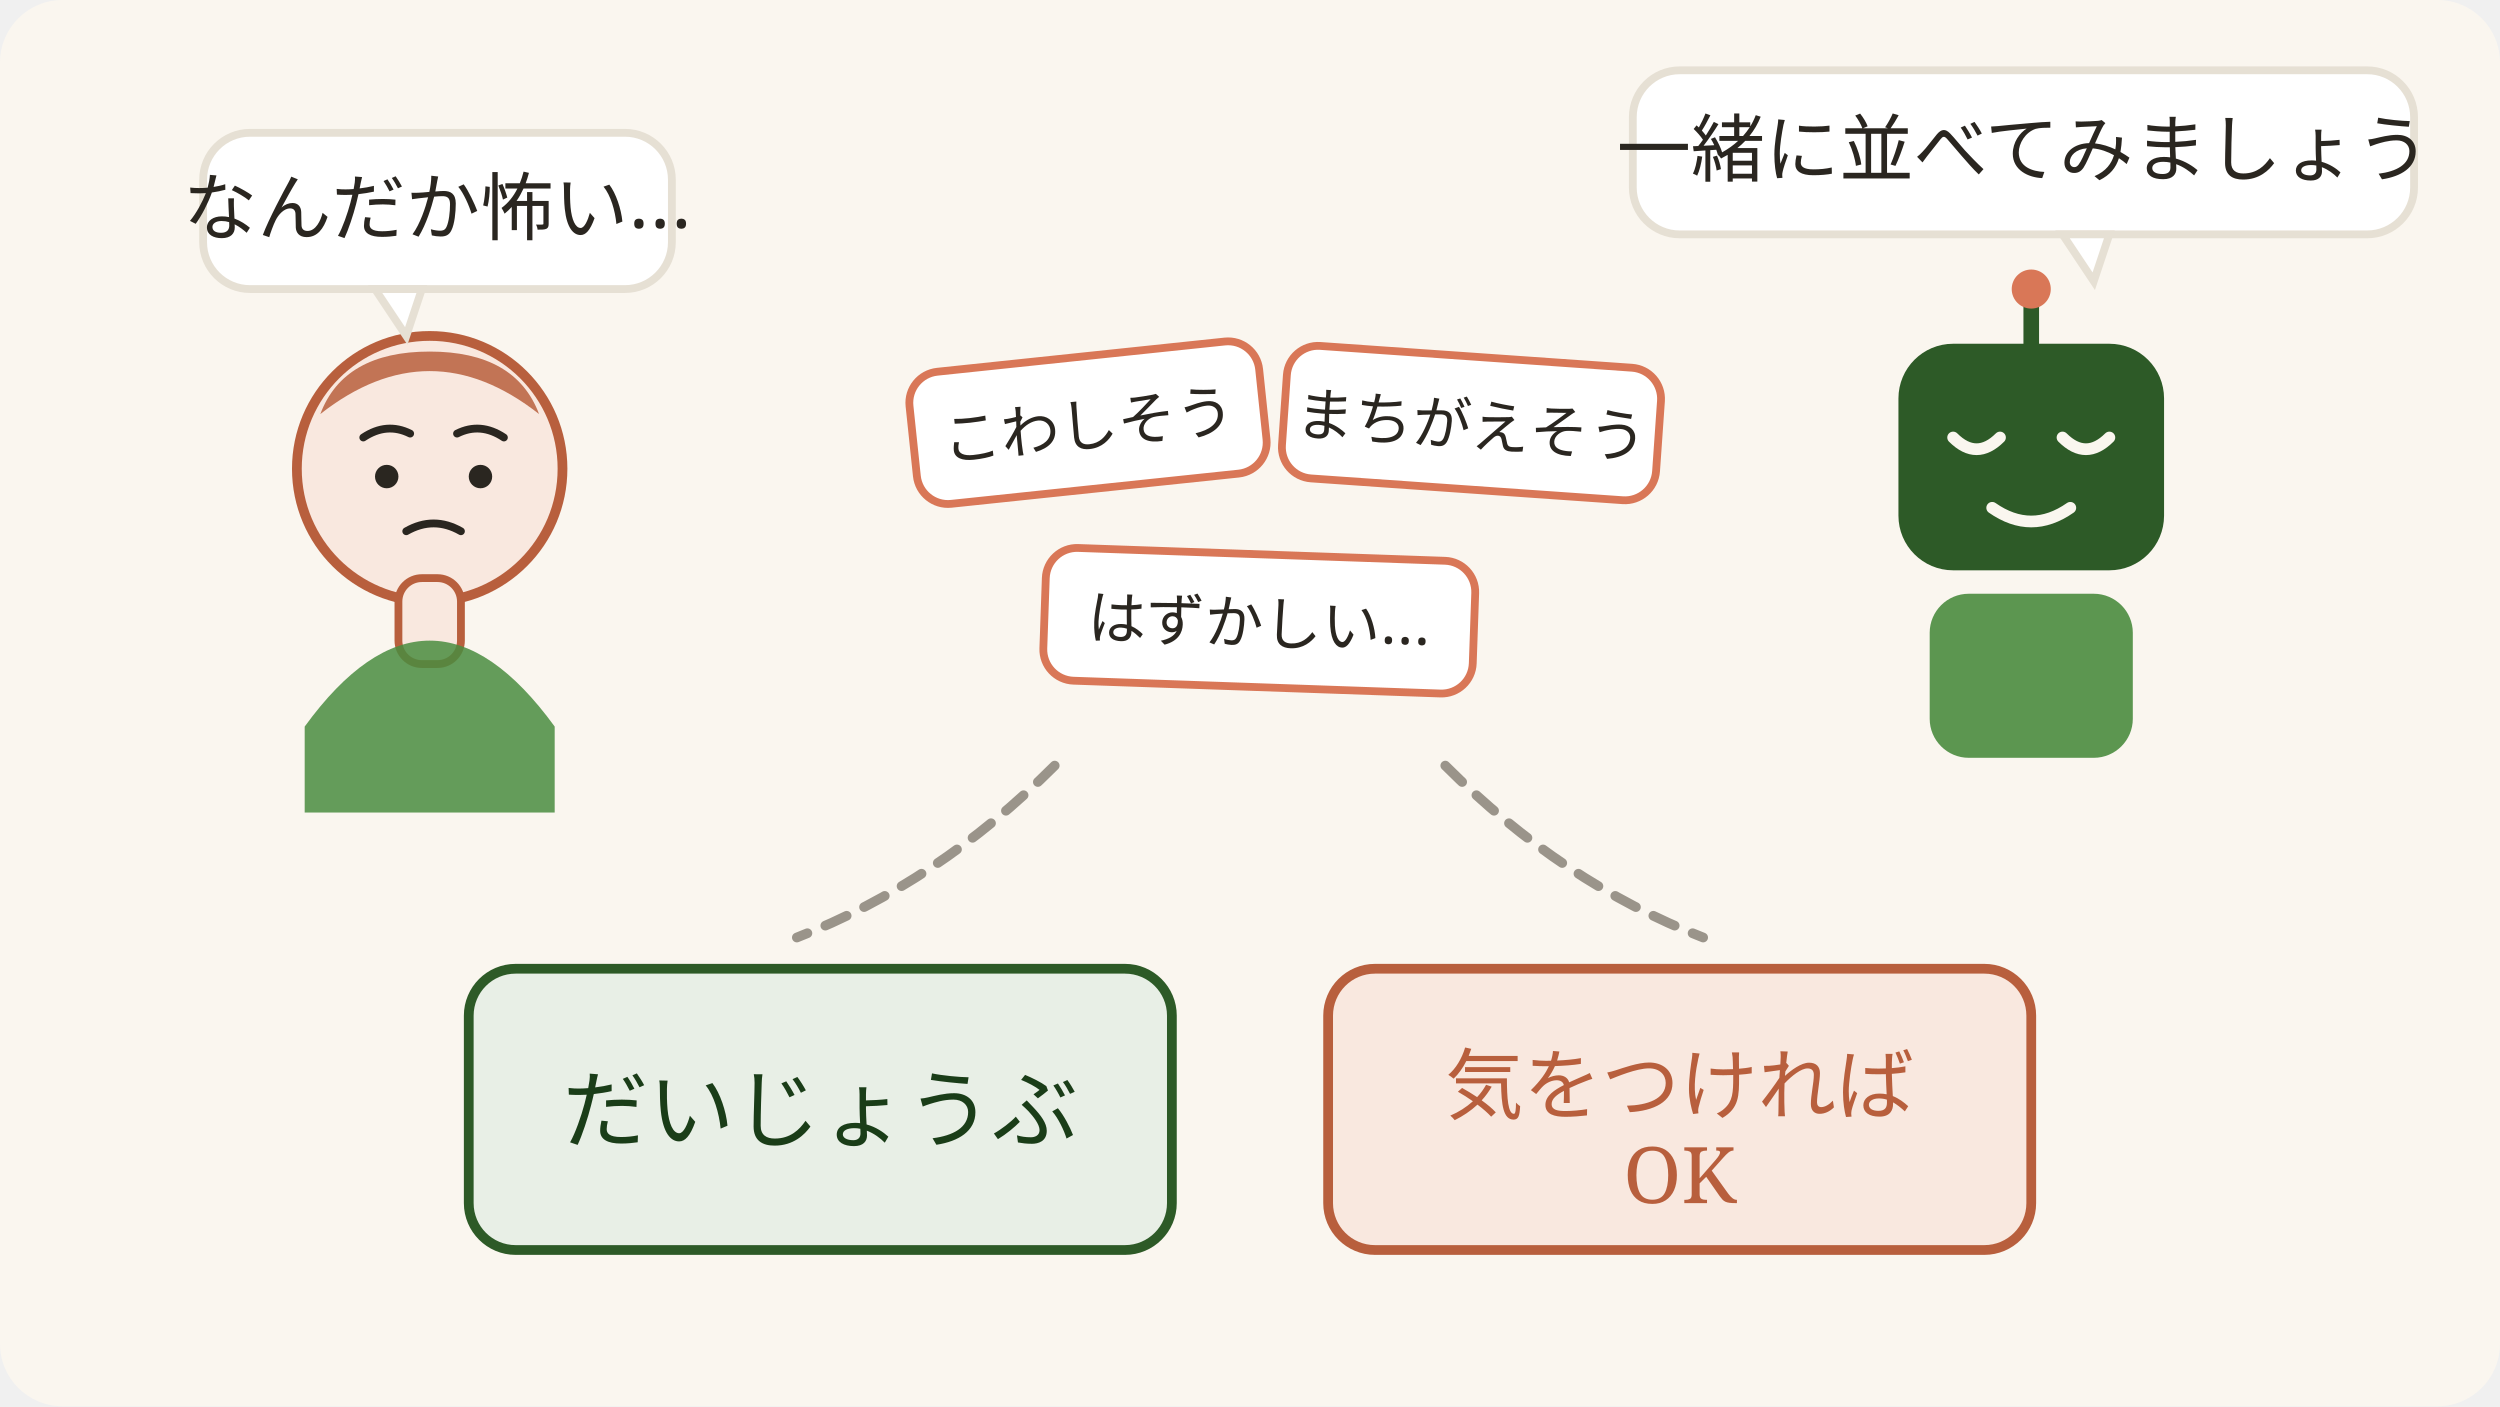
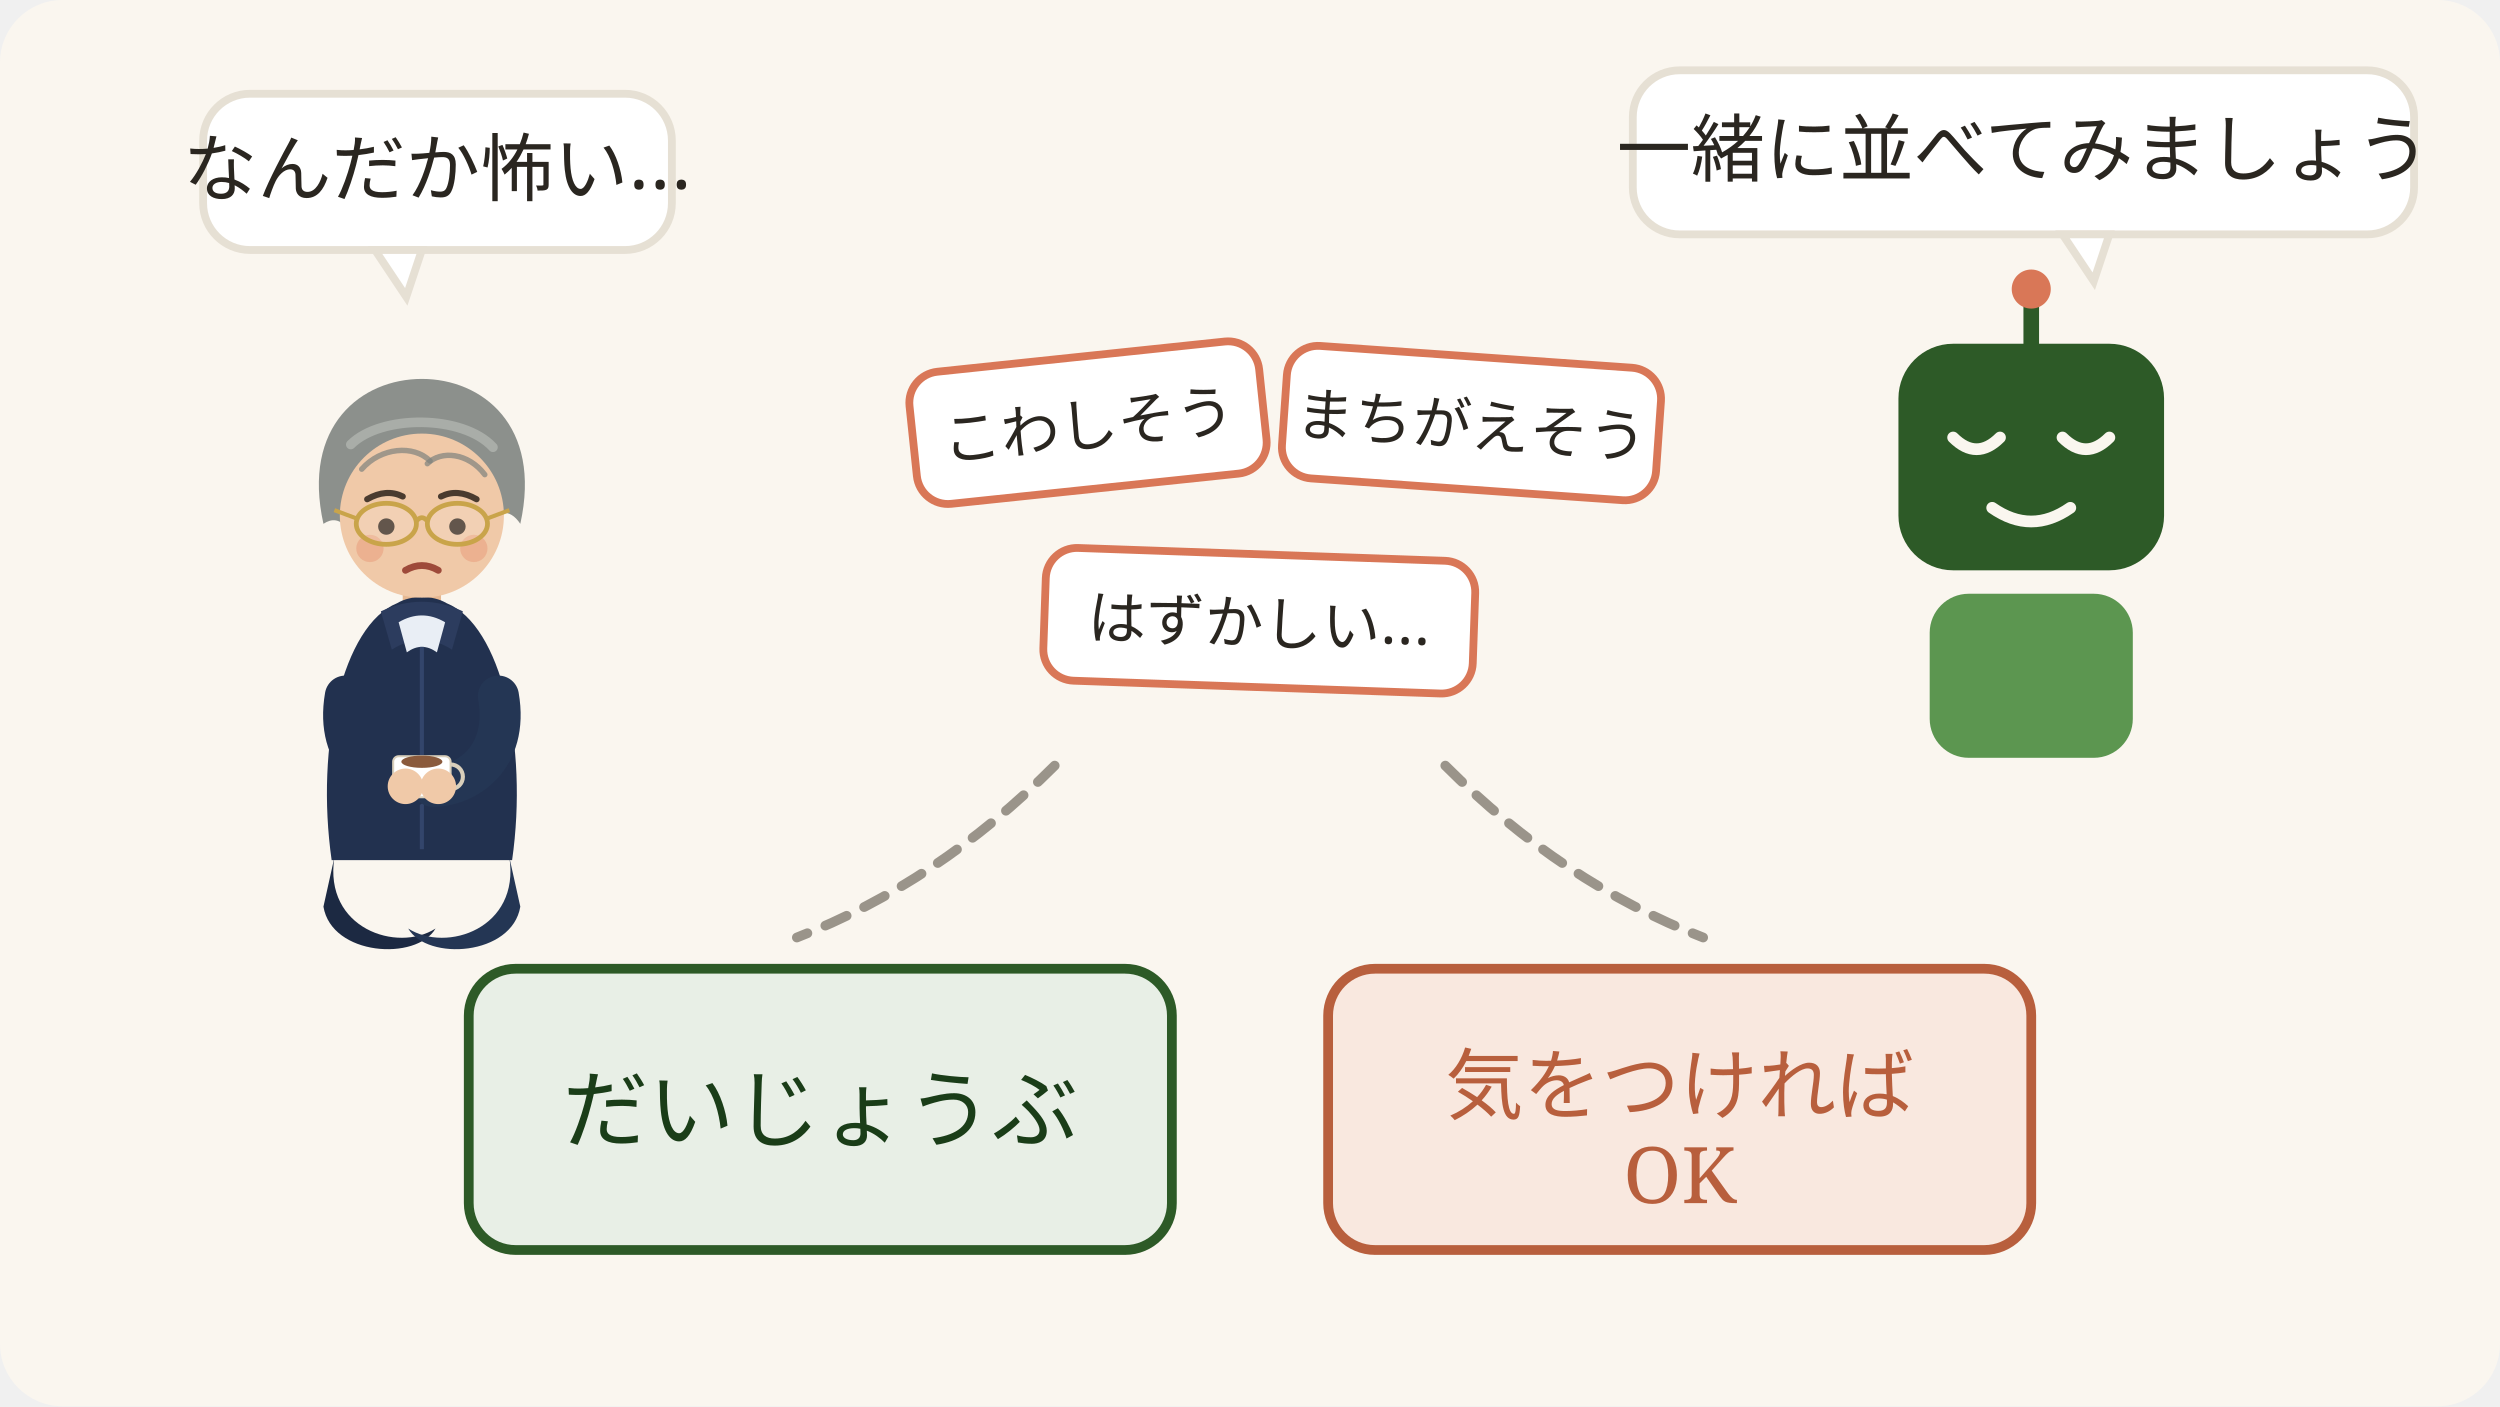
<svg xmlns="http://www.w3.org/2000/svg" viewBox="0 0 640 360" width="640" height="360" role="img" aria-label="「怖い」と書かれた札を、人とAIさんが一緒に「だいじょうぶ」と「気をつければOK」の2つのトレイに仕分けている図">
  <defs>
    <style>
      .cap { font-family: 'Zen Kurenaido', 'Shippori Mincho B1', serif; }
      .label { font-family: 'Noto Sans JP', sans-serif; }
    </style>
  </defs>
  <rect width="640" height="360" rx="16" fill="#faf6ef" />
  <g>
-     <circle cx="110" cy="120" r="34" fill="#f9e8df" stroke="#b85f3d" stroke-width="2.5" />
-     <path d="M82 106 q28 -22 56 0 q-6 -16 -28 -16 t-28 16z" fill="#b85f3d" opacity="0.85" />
-     <circle cx="99" cy="122" r="3" fill="#2a2620" />
-     <circle cx="123" cy="122" r="3" fill="#2a2620" />
-     <path d="M93 112 q6 -4 12 -1" fill="none" stroke="#2a2620" stroke-width="2" stroke-linecap="round" />
-     <path d="M117 111 q6 -3 12 1" fill="none" stroke="#2a2620" stroke-width="2" stroke-linecap="round" />
-     <path d="M104 136 q7 -4 14 0" fill="none" stroke="#2a2620" stroke-width="2" stroke-linecap="round" />
-     <rect x="102" y="148" width="16" height="22" rx="6" fill="#f9e8df" stroke="#b85f3d" stroke-width="2" />
-     <path d="M78 186 q32 -44 64 0 v22 h-64 z" fill="#4a8c3f" opacity="0.85" />
+     <g transform="translate(108,132) scale(0.35)">
+       <path d="M-64 250 C-72 302 -18 320 10 302 C-4 326 -66 322 -72 286 Z" fill="#1c2942" />
+       <path d="M64 250 C72 302 18 320 -10 302 C4 326 66 322 72 286 Z" fill="#243654" />
+       <rect x="-14" y="48" width="28" height="22" rx="7" fill="#e6b892" />
+       <path d="M-66 252 C-78 168 -58 80 -18 64 C-8 58 8 58 18 64 C58 80 78 168 66 252 Z" fill="#22314f" />
+       <path d="M-30 70 Q0 56 30 70 L22 98 Q0 84 -22 98 Z" fill="#2c3c5e" />
+       <path d="M-17 78 Q0 68 17 78 L11 100 Q0 92 -11 100 Z" fill="#e9eef5" />
+       <line x1="0" y1="96" x2="0" y2="244" stroke="#33456b" stroke-width="3" />
+       <path d="M-72 6 C-88 -66 -44 -100 0 -100 C44 -100 88 -66 72 6 C64 -6 54 -4 48 8 C40 -8 30 -6 24 8 C16 -8 4 -8 -2 8 C-10 -8 -22 -8 -28 8 C-36 -6 -48 -6 -54 10 C-60 2 -66 2 -72 6 Z" fill="#8c908c" />
+       <circle cx="0" cy="0" r="60" fill="#f0c9a8" />
+       <path d="M-52 -52 C-30 -74 30 -74 52 -50" stroke="#a9ada8" stroke-width="7" fill="none" stroke-linecap="round" />
+       <path d="M-44 -34 C-30 -50 -6 -52 6 -40" stroke="#7d817d" stroke-width="4" fill="none" stroke-linecap="round" opacity="0.7" />
+       <path d="M46 -30 C34 -46 14 -48 4 -38" stroke="#7d817d" stroke-width="4" fill="none" stroke-linecap="round" opacity="0.7" />
+       <circle cx="-38" cy="24" r="10" fill="#e79a78" opacity="0.5" />
+       <circle cx="38" cy="24" r="10" fill="#e79a78" opacity="0.5" />
+       <path d="M-40 -12 Q-26 -20 -14 -14" stroke="#4a3b2f" stroke-width="4.5" fill="none" stroke-linecap="round" />
+       <path d="M14 -14 Q26 -20 40 -12" stroke="#4a3b2f" stroke-width="4.5" fill="none" stroke-linecap="round" />
+       <circle cx="-26" cy="8" r="6" fill="#4a3b2f" />
+       <circle cx="26" cy="8" r="6" fill="#4a3b2f" />
+       <g stroke="#c9a44a" stroke-width="3.5" fill="#ffffff" fill-opacity="0.14">
+         <ellipse cx="-26" cy="6" rx="22" ry="15" />
+         <ellipse cx="26" cy="6" rx="22" ry="15" />
+       </g>
+       <path d="M-4 4 Q0 -1 4 4" stroke="#c9a44a" stroke-width="3.5" fill="none" />
+       <line x1="-48" y1="2" x2="-64" y2="-4" stroke="#c9a44a" stroke-width="3" />
+       <line x1="48" y1="2" x2="64" y2="-4" stroke="#c9a44a" stroke-width="3" />
+       <path d="M-12 40 Q0 33 12 40" stroke="#9e4a3a" stroke-width="5" fill="none" stroke-linecap="round" />
+       <path d="M-56 132 C-64 178 -32 198 -8 198" fill="none" stroke="#22314f" stroke-width="30" stroke-linecap="round" />
+       <path d="M56 132 C64 178 32 198 8 198" fill="none" stroke="#243654" stroke-width="30" stroke-linecap="round" />
+       <path d="M-17 176 h34 a4 4 0 0 1 4 4 v13 a13 13 0 0 1 -13 13 h-16 a13 13 0 0 1 -13 -13 v-13 a4 4 0 0 1 4 -4 Z" fill="#ffffff" stroke="#d9cfbb" stroke-width="1.5" />
+       <path d="M21 182 a9 9 0 0 1 0 18" fill="none" stroke="#d9cfbb" stroke-width="3" />
+       <ellipse cx="0" cy="180" rx="15" ry="4.5" fill="#8a5a3c" />
+       <circle cx="-12" cy="198" r="13" fill="#f0c9a8" />
+       <circle cx="12" cy="198" r="13" fill="#f0c9a8" />
+     </g>
    <g>
-       <rect x="52" y="34" width="120" height="40" rx="12" fill="#ffffff" stroke="#e6e0d4" stroke-width="2" />
-       <path d="M96 74 l8 12 l4 -12 z" fill="#ffffff" stroke="#e6e0d4" stroke-width="2" />
-       <text x="112" y="60" text-anchor="middle" class="cap" font-size="19" fill="#2a2620">なんだか怖い…</text>
+       <rect x="52" y="24" width="120" height="40" rx="12" fill="#ffffff" stroke="#e6e0d4" stroke-width="2" />
+       <path d="M96 64 l8 12 l4 -12 z" fill="#ffffff" stroke="#e6e0d4" stroke-width="2" />
+       <text x="112" y="50" text-anchor="middle" class="cap" font-size="19" fill="#2a2620">なんだか怖い…</text>
    </g>
  </g>
  <g>
    <rect x="486" y="88" width="68" height="58" rx="14" fill="#2d5a27" />
    <line x1="520" y1="78" x2="520" y2="88" stroke="#2d5a27" stroke-width="4" stroke-linecap="round" />
    <circle cx="520" cy="74" r="5" fill="#d97757" />
    <path d="M500 112 q6 6 12 0" fill="none" stroke="#faf6ef" stroke-width="3" stroke-linecap="round" />
    <path d="M528 112 q6 6 12 0" fill="none" stroke="#faf6ef" stroke-width="3" stroke-linecap="round" />
    <path d="M510 130 q10 7 20 0" fill="none" stroke="#faf6ef" stroke-width="3" stroke-linecap="round" />
    <rect x="494" y="152" width="52" height="42" rx="10" fill="#4a8c3f" opacity="0.9" />
    <g>
      <rect x="418" y="18" width="200" height="42" rx="12" fill="#ffffff" stroke="#e6e0d4" stroke-width="2" />
      <path d="M540 60 l-4 12 l-8 -12 z" fill="#ffffff" stroke="#e6e0d4" stroke-width="2" />
      <text x="518" y="45" text-anchor="middle" class="cap" font-size="19" fill="#2a2620">一緒に並べてみましょう</text>
    </g>
  </g>
  <g class="cap" font-size="15">
    <g transform="translate(232 96) rotate(-6)">
      <rect width="90" height="34" rx="8" fill="#ffffff" stroke="#d97757" stroke-width="2" />
      <text x="45" y="23" text-anchor="middle" fill="#2a2620">こわしそう</text>
    </g>
    <g transform="translate(330 88) rotate(4)">
      <rect width="96" height="34" rx="8" fill="#ffffff" stroke="#d97757" stroke-width="2" />
      <text x="48" y="23" text-anchor="middle" fill="#2a2620">まちがえそう</text>
    </g>
    <g transform="translate(268 140) rotate(2)">
      <rect width="110" height="34" rx="8" fill="#ffffff" stroke="#d97757" stroke-width="2" />
      <text x="55" y="23" text-anchor="middle" fill="#2a2620">はずかしい…</text>
    </g>
  </g>
  <path d="M270 196 q-30 30 -66 44" fill="none" stroke="#9a948a" stroke-width="2.5" stroke-dasharray="6 5" stroke-linecap="round" marker-end="none" />
  <path d="M370 196 q30 30 66 44" fill="none" stroke="#9a948a" stroke-width="2.5" stroke-dasharray="6 5" stroke-linecap="round" />
  <g>
    <rect x="120" y="248" width="180" height="72" rx="12" fill="#e8efe6" stroke="#2d5a27" stroke-width="2.5" />
    <text x="210" y="292" text-anchor="middle" class="cap" font-size="22" fill="#1a3d18">だいじょうぶ</text>
  </g>
  <g>
    <rect x="340" y="248" width="180" height="72" rx="12" fill="#f9e8df" stroke="#b85f3d" stroke-width="2.5" />
    <text x="430" y="285" text-anchor="middle" class="cap" font-size="20" fill="#b85f3d">気をつければ</text>
    <text x="430" y="308" text-anchor="middle" class="cap" font-size="20" fill="#b85f3d">OK</text>
  </g>
</svg>
